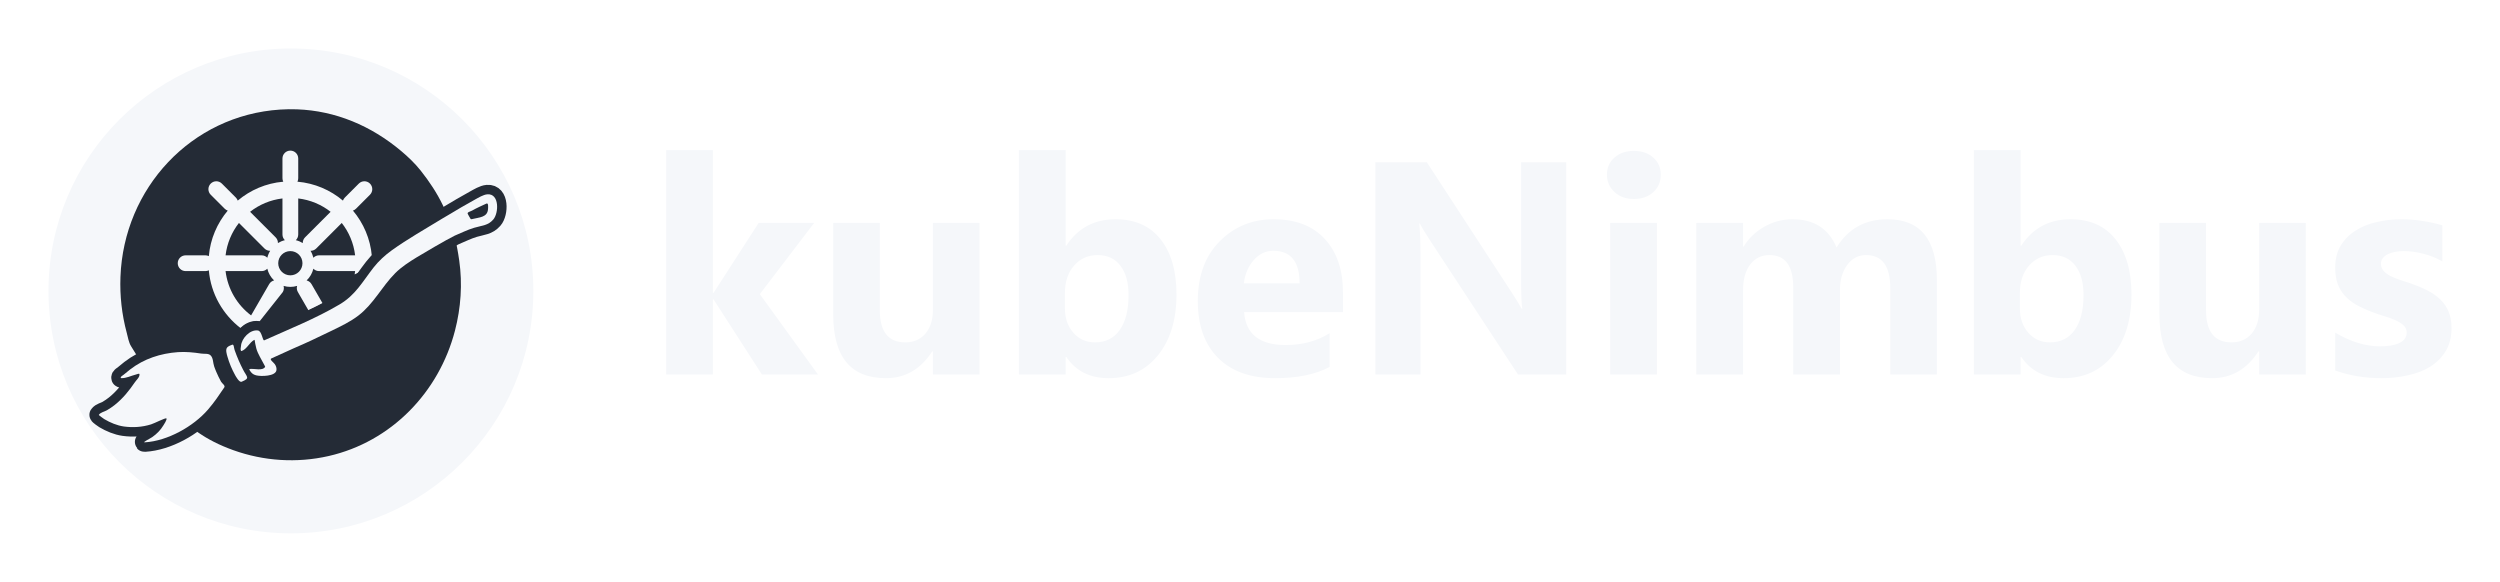
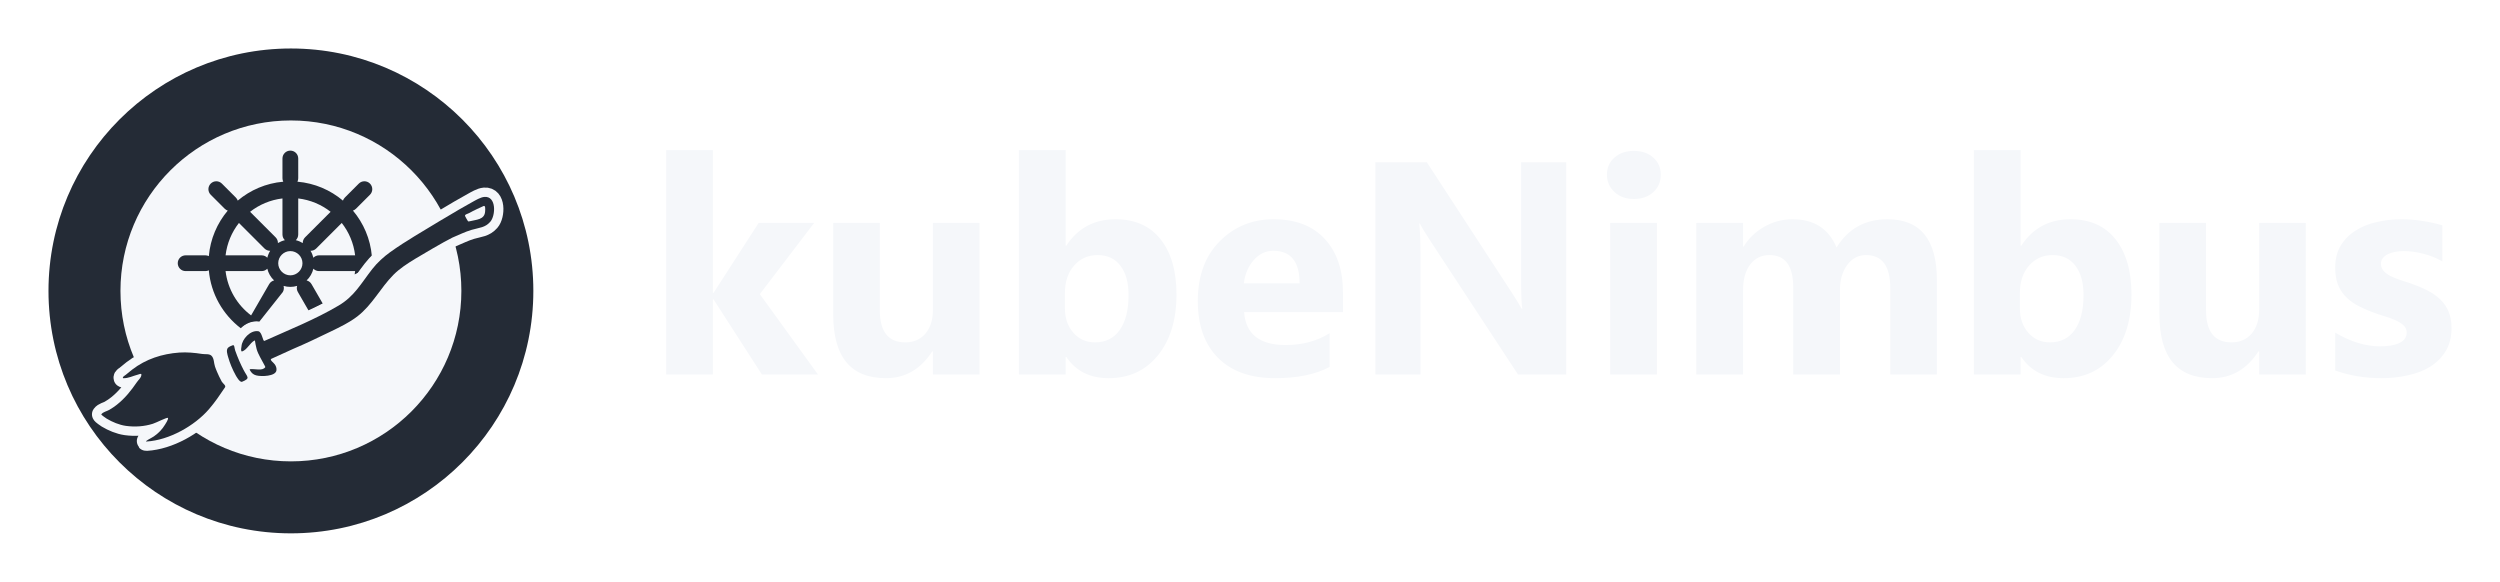
- <svg xmlns="http://www.w3.org/2000/svg" width="1237.48" height="288" viewBox="-24 -24 1237.48 288" version="1.1" id="svg5">
-   <defs id="defs5" />
-   <g transform="scale(0.234375)" id="g5">
+ <svg xmlns="http://www.w3.org/2000/svg" width="1237.48" height="288" viewBox="-24 -24 1237.48 288" version="1.1" id="svg4">
+   <defs id="defs4" />
+   <g transform="scale(0.234375)" id="g4">
    <g id="base">
-       <circle fill="#F5F7FA" cx="512" cy="512" r="512" id="circle1" />
-       <path fill="#242B36" d="M 524.77 128.49 C 513.11 128.06 501.31 128.22 489.4 129 C 301.4 141.2 158.9 295.1 152 482.4 C 150.5 522.2 154.9 561.9 165.2 600.2 C 167.9 610 169.2 620.5 174.6 629.1 C 241.1 735 272.6 806 390.2 848.3 C 454.8 871.5 524.4 876 591.4 860.8 C 724 830.6 824.8 726 858.5 595.8 C 871 547.9 874.5 497.1 867.5 448 C 866.1 438.7 864.7 429.4 862.9 420.2 C 861.7 413.9 860.1 407.6 858.4 401.3 C 857.61 398.13 856.12 396.23 855.9 396.3 C 848.85 382.2 844.14 366.8 841.2 351.3 C 840.1 345.5 834.4 334.3 833 331.3 C 820.3 304.9 804.3 280.9 786.1 257.9 C 774 242.7 759.6 228.9 744.7 216.4 C 681.44 163.29 606.38 131.46 524.77 128.49 z" id="path1" />
+       <circle fill="#242B36" cx="512" cy="512" r="512" id="circle1" />
+       <circle fill="#F5F7FA" cx="512" cy="512" r="360" id="circle2" />
    </g>
    <g id="mascot-helm">
-       <path fill="#F5F7FA" d="m 510.8,215.7 c -9.22,0 -16.65,7.43 -16.65,16.65 v 41.7 c 0,2.62 0.6,5.09 1.67,7.29 -36.41,3.15 -69.64,17.65 -96.12,39.94 -0.8,-2.35 -2.13,-4.57 -4.02,-6.45 l -29.49,-29.49 c -6.52,-6.52 -17.02,-6.52 -23.55,0 -6.52,6.52 -6.52,17.02 0,23.55 l 29.49,29.49 c 1.88,1.88 4.09,3.22 6.45,4.02 -22.29,26.48 -36.79,59.71 -39.94,96.12 -2.2,-1.07 -4.68,-1.67 -7.29,-1.67 H 289.65 C 280.43,436.85 273,444.28 273,453.5 c 0,9.22 7.43,16.65 16.65,16.65 h 41.7 c 2.62,0 5.09,-0.6 7.29,-1.67 4.3,49.79 29.84,93.63 67.47,122.38 9.43,-9.05 23.14,-16.44 39.17,-13.94 l 49.61,-62.57 c 2.36,-4.09 2.8,-8.75 1.59,-12.94 a 50,50 0 0 0 14.31,2.09 50,50 0 0 0 14.31,-2.09 c -1.21,4.19 -0.77,8.85 1.59,12.94 l 22.34,38.69 c 10.24,-4.68 20.33,-9.41 30.16,-14.37 l -23.65,-40.97 c -2.36,-4.09 -6.18,-6.8 -10.41,-7.85 a 50,50 0 0 0 14.31,-24.79 c 3.02,3.14 7.28,5.09 12,5.09 h 76.16 C 647.33,472.5 646.99,474.83 646.6,477.14 l 9.45,-4.54 c 7.85,-10.95 16.45,-22.11 27.16,-34.21 -0.09,0.04 -0.17,0.08 -0.26,0.12 -3.15,-36.41 -17.65,-69.64 -39.94,-96.12 2.35,-0.8 4.57,-2.14 6.45,-4.02 l 29.49,-29.49 c 6.52,-6.52 6.52,-17.02 0,-23.55 -6.52,-6.52 -17.02,-6.52 -23.54,0 l -29.49,29.49 c -1.88,1.88 -3.22,4.09 -4.02,6.45 -26.48,-22.29 -59.71,-36.79 -96.12,-39.94 1.07,-2.2 1.67,-4.67 1.67,-7.29 v -41.7 c 0,-9.22 -7.42,-16.65 -16.65,-16.65 z M 494.15,316.69 v 76.16 c 0,4.73 1.95,8.98 5.09,12.01 a 50,50 0 0 0 -14.66,6.07 c 0.08,-4.36 -1.55,-8.75 -4.89,-12.09 l -53.92,-53.92 c 19.29,-15.11 42.73,-25.17 68.38,-28.23 z m 33.3,0 c 25.65,3.07 49.09,13.13 68.38,28.23 l -53.92,53.92 c -3.34,3.34 -4.97,7.73 -4.89,12.09 a 50,50 0 0 0 -14.66,-6.07 c 3.14,-3.02 5.09,-7.28 5.09,-12.01 z m -125.23,51.78 53.92,53.92 c 3.34,3.34 7.73,4.97 12.09,4.89 a 50,50 0 0 0 -6.07,14.67 c -3.02,-3.14 -7.28,-5.09 -12,-5.09 h -76.16 c 3.07,-25.65 13.13,-49.09 28.24,-68.38 z m 217.15,0 c 15.11,19.29 25.17,42.73 28.24,68.38 h -76.16 c -4.73,0 -8.98,1.95 -12,5.09 a 50,50 0 0 0 -6.07,-14.67 c 4.36,0.08 8.75,-1.55 12.09,-4.89 z M 510.8,427.9 A 25.6,25.6 0 0 1 536.4,453.5 25.6,25.6 0 0 1 510.8,479.1 25.6,25.6 0 0 1 485.2,453.5 25.6,25.6 0 0 1 510.8,427.9 Z m -48.65,37.16 a 50,50 0 0 0 14.31,24.79 c -4.23,1.05 -8.05,3.76 -10.41,7.85 l -38.13,66.04 c -29.23,-21.97 -49.37,-55.33 -53.94,-93.59 h 76.16 c 4.73,0 8.98,-1.95 12,-5.09 z" id="path2" />
+       <path id="helm-wheel" fill="#242B36" d="M510.8,215.7C501.58,215.7 494.15,223.13 494.15,232.35C494.15,232.35 494.15,274.05 494.15,274.05C494.15,276.67 494.75,279.14 495.82,281.34C459.41,284.49 426.18,298.99 399.7,321.28C398.9,318.93 397.57,316.71 395.68,314.83C395.68,314.83 366.19,285.34 366.19,285.34C359.67,278.82 349.17,278.82 342.64,285.34C336.12,291.86 336.12,302.36 342.64,308.89C342.64,308.89 372.13,338.38 372.13,338.38C374.01,340.26 376.22,341.6 378.58,342.4C356.29,368.88 341.79,402.11 338.64,438.52C336.44,437.45 333.96,436.85 331.35,436.85C331.35,436.85 289.65,436.85 289.65,436.85C280.43,436.85 273,444.28 273,453.5C273,462.72 280.43,470.15 289.65,470.15C289.65,470.15 331.35,470.15 331.35,470.15C333.97,470.15 336.44,469.55 338.64,468.48C342.94,518.27 368.48,562.11 406.11,590.86C415.54,581.81 429.25,574.42 445.28,576.92C445.28,576.92 494.89,514.35 494.89,514.35C497.25,510.26 497.69,505.6 496.48,501.41C501.12,502.8 505.94,503.5 510.79,503.5C515.64,503.5 520.46,502.8 525.1,501.41C523.89,505.6 524.33,510.26 526.69,514.35C526.69,514.35 549.03,553.04 549.03,553.04C559.27,548.36 569.36,543.63 579.19,538.67C579.19,538.67 555.54,497.7 555.54,497.7C553.18,493.61 549.36,490.9 545.13,489.85C552.21,483.16 557.19,474.54 559.44,465.06C562.46,468.2 566.72,470.15 571.44,470.15C571.44,470.15 647.6,470.15 647.6,470.15C647.33,472.5 646.99,474.83 646.6,477.14C646.6,477.14 656.05,472.6 656.05,472.6C663.9,461.65 672.5,450.49 683.21,438.39C683.12,438.43 683.04,438.47 682.95,438.51C679.8,402.1 665.3,368.87 643.01,342.39C645.36,341.59 647.58,340.25 649.46,338.37C649.46,338.37 678.95,308.88 678.95,308.88C685.47,302.36 685.47,291.86 678.95,285.33C672.43,278.81 661.93,278.81 655.41,285.33C655.41,285.33 625.92,314.82 625.92,314.82C624.04,316.7 622.7,318.91 621.9,321.27C595.42,298.98 562.19,284.48 525.78,281.33C526.85,279.13 527.45,276.66 527.45,274.04C527.45,274.04 527.45,232.34 527.45,232.34C527.45,223.12 520.03,215.69 510.8,215.69C510.8,215.69 510.8,215.7 510.8,215.7ZM494.15,316.69C494.15,316.69 494.15,392.85 494.15,392.85C494.15,397.58 496.1,401.83 499.24,404.86C494.06,406.09 489.11,408.14 484.58,410.93C484.66,406.57 483.03,402.18 479.69,398.84C479.69,398.84 425.77,344.92 425.77,344.92C445.06,329.81 468.5,319.75 494.15,316.69ZM527.45,316.69C553.1,319.76 576.54,329.82 595.83,344.92C595.83,344.92 541.91,398.84 541.91,398.84C538.57,402.18 536.94,406.57 537.02,410.93C532.49,408.14 527.54,406.09 522.36,404.86C525.5,401.84 527.45,397.58 527.45,392.85C527.45,392.85 527.45,316.69 527.45,316.69ZM402.22,368.47C402.22,368.47 456.14,422.39 456.14,422.39C459.48,425.73 463.87,427.36 468.23,427.28C465.44,431.82 463.39,436.77 462.16,441.95C459.14,438.81 454.88,436.86 450.16,436.86C450.16,436.86 374,436.86 374,436.86C377.07,411.21 387.13,387.77 402.24,368.48C402.24,368.48 402.22,368.47 402.22,368.47ZM619.37,368.47C634.48,387.76 644.54,411.2 647.61,436.85C647.61,436.85 571.45,436.85 571.45,436.85C566.72,436.85 562.47,438.8 559.45,441.94C558.22,436.76 556.17,431.81 553.38,427.27C557.74,427.35 562.13,425.72 565.47,422.38C565.47,422.38 619.37,368.47 619.37,368.47ZM510.8,427.9C524.84,427.9 536.4,439.46 536.4,453.5C536.4,467.54 524.84,479.1 510.8,479.1C496.76,479.1 485.2,467.54 485.2,453.5C485.2,439.46 496.76,427.9 510.8,427.9ZM462.15,465.06C464.4,474.54 469.38,483.16 476.46,489.85C472.23,490.9 468.41,493.61 466.05,497.7C466.05,497.7 427.92,563.74 427.92,563.74C398.69,541.77 378.55,508.41 373.98,470.15C373.98,470.15 450.14,470.15 450.14,470.15C454.87,470.15 459.12,468.2 462.14,465.06C462.14,465.06 462.15,465.06 462.15,465.06Z" />
    </g>
    <g id="brand-broom">
-       <g id="broom-clearance" fill="#242B36" stroke="#242B36" stroke-width="40" stroke-linejoin="round" stroke-linecap="round">
-         <path d="M273.5,641.3C236.6,644 202,655.1 172.4,677.9C167.8,681.4 163.4,685.1 159,688.8C156.7,690.9 151.7,692.8 152.7,695.8C152.8,696.1 153.2,696.2 153.5,696.2C164.1,696.7 174.3,691.2 184.6,688.6C187.1,688 192.1,685.5 192.2,688C192.7,694.4 186.2,699.4 182.6,704.7C170.3,722.7 157.2,739.1 140.1,752.7C134.8,757 129.4,760.5 123.5,764C117.8,767.3 110.2,768.3 106.4,773.6C105.7,774.6 116.8,782.1 117.9,782.8C130.1,790.1 144.9,796.3 159,798.3C178.4,801 198.1,799.7 216.8,793.8C224.2,791.5 247.3,779.4 249.1,781.3C251,783.5 243.1,795.3 242.8,795.8C236.8,805.8 228.6,814.2 219,820.8C213.8,824.4 197.1,832.2 203.5,831.8C251.5,828.9 306,798.4 337,762.5C350.6,746.6 359.3,733.6 371.3,715.8C373.9,711.9 366.8,707.6 364.4,703.6C361,697.9 356.3,687.3 354.2,682.5C352.7,678.8 351.1,675.1 349.9,671.4C347.2,663.7 348.2,653.9 342.4,648.2C337.6,643.4 329.1,645.4 322.4,644.3C306.5,641.8 289.6,640.2 273.5,641.3Z" id="path3" />
-         <path d="M858.1,395.2C840.7,403.6 789.3,434 778.1,440.8C762,450.7 745.5,461.2 732.1,474.7C703.9,503.1 687,539 654.7,563.9C637.5,577.1 617.4,586.7 598,596.1C511.7,637.6 564.4,611.6 470.5,654.7C466.2,656.7 475.4,663 478.1,666.9C480.6,670.5 482,674.8 481.5,679.1C480.1,692.6 448.7,692.8 439.1,690.4C437.2,690 435.3,689.2 433.5,688.4C431.3,687.3 429.3,685.5 427.7,683.6C423.6,678.4 424,677 424.6,676.9C435.6,675.5 451.4,681.6 457.6,672.5C458.2,671.6 446.5,652.4 442.2,642.5C439.1,635.4 438.6,632.5 436.7,623.6C436.2,621.4 436.1,619.1 435.6,616.9C435.4,616.3 435.2,615.1 434.6,615.4C424.3,620.9 418.8,635.2 408,638.9C407.6,639 407.1,639.1 406.9,638.8C404.7,636 406.3,631.6 406.6,628C407.8,612.3 425.6,593 442.4,595.6C451,596.9 451.9,618 455.8,616.3C508,592.8 564.8,570.2 614.7,540.6C648.5,520.6 662.3,493.7 686.7,462.4C697.2,449 710.9,436.4 724.7,426.5C758.9,401.9 795.6,381.4 831.4,359.4C833.2,358.3 841.6,353.4 843.3,352.4C858.2,343.3 885.4,327.4 901.4,318.7C907.5,315.4 918.5,308.6 926.8,308C952.7,305.9 951.1,347.9 939.3,361.3C928.1,374 916.7,373.5 899.2,378.6C884.7,382.9 872,389.5 858.1,395.2Z" id="path4" />
-         <path d="M388,625.6C385.6,626.5 379.7,628.6 377.4,631.4C373.3,636.2 376.6,645.8 377.8,650.3C381.6,663.9 387.5,678 394.4,690.3C395.2,691.6 402.8,706 408,703.8C426.6,696 419.1,694.4 410.8,678C407.6,671.8 404.6,665.5 401.8,659.1C398.7,651.8 395.7,644.4 393.1,636.9C391.4,632 391.7,624.2 388,625.6Z" id="path5" />
+       <g id="broom-clearance" fill="#F5F7FA" stroke="#F5F7FA" stroke-width="39.451" stroke-linejoin="round" stroke-linecap="round">
+         <path d="M276.35,642.19C239.95,644.85 205.83,655.8 176.63,678.28C172.1,681.74 167.76,685.38 163.42,689.03C161.15,691.1 156.22,692.98 157.2,695.94C157.3,696.23 157.7,696.33 157.99,696.33C168.45,696.83 178.51,691.4 188.67,688.84C191.13,688.24 196.06,685.78 196.16,688.24C196.66,694.56 190.24,699.49 186.69,704.72C174.56,722.47 161.64,738.64 144.78,752.06C139.55,756.3 134.22,759.75 128.41,763.2C122.78,766.46 115.29,767.44 111.54,772.67C110.85,773.66 121.8,781.05 122.88,781.74C134.91,788.94 149.51,795.06 163.42,797.03C182.55,799.69 201.98,798.41 220.42,792.59C227.72,790.32 250.51,778.39 252.28,780.26C254.16,782.43 246.36,794.07 246.07,794.57C240.15,804.43 232.06,812.71 222.59,819.22C217.47,822.77 201,830.47 207.31,830.07C254.65,827.21 308.4,797.13 338.98,761.72C352.39,746.04 360.97,733.22 372.8,715.66C375.37,711.82 368.37,707.58 366,703.63C362.65,698.01 358.01,687.55 355.94,682.82C354.46,679.17 352.88,675.52 351.7,671.87C349.04,664.28 350.02,654.61 344.3,648.99C339.57,644.26 331.18,646.23 324.58,645.14C308.89,642.68 292.23,641.1 276.35,642.19Z" id="path2" />
+         <path d="M852.92,399.46C835.76,407.75 785.07,437.73 774.02,444.44C758.14,454.2 741.87,464.56 728.65,477.87C700.84,505.88 684.17,541.29 652.31,565.85C635.35,578.87 615.53,588.33 596.39,597.61C511.28,638.54 563.25,612.89 470.64,655.4C466.4,657.37 475.48,663.59 478.14,667.43C480.6,670.98 481.98,675.23 481.49,679.47C480.11,692.78 449.14,692.98 439.67,690.61C437.8,690.22 435.93,689.43 434.15,688.64C431.98,687.55 430.01,685.78 428.43,683.9C424.39,678.78 424.78,677.4 425.37,677.3C436.22,675.92 451.8,681.93 457.92,672.96C458.51,672.07 446.97,653.13 442.73,643.37C439.67,636.37 439.18,633.51 437.31,624.73C436.81,622.56 436.71,620.29 436.22,618.12C436.02,617.53 435.83,616.35 435.24,616.64C425.08,622.07 419.65,636.17 409,639.82C408.61,639.92 408.11,640.02 407.92,639.72C405.75,636.96 407.32,632.62 407.62,629.07C408.8,613.58 426.36,594.55 442.93,597.11C451.41,598.39 452.3,619.21 456.14,617.53C507.63,594.35 563.65,572.06 612.86,542.87C646.2,523.14 659.81,496.61 683.88,465.74C694.23,452.52 707.74,440.1 721.35,430.33C755.08,406.07 791.28,385.85 826.59,364.15C828.36,363.07 836.65,358.24 838.33,357.25C853.02,348.28 879.85,332.59 895.63,324.01C901.64,320.76 912.49,314.05 920.68,313.46C946.22,311.39 944.65,352.81 933.01,366.03C921.96,378.55 910.72,378.06 893.46,383.09C879.16,387.33 866.63,393.84 852.92,399.46Z" id="path3" />
+         <path d="M389.28,626.7C386.91,627.59 381.09,629.66 378.82,632.42C374.78,637.16 378.03,646.62 379.22,651.06C382.96,664.48 388.78,678.38 395.59,690.51C396.38,691.8 403.87,706 409,703.83C427.35,696.13 419.95,694.56 411.76,678.38C408.61,672.27 405.65,666.05 402.89,659.74C399.83,652.54 396.87,645.24 394.31,637.85C392.63,633.01 392.92,625.32 389.28,626.7Z" id="path4" />
      </g>
-       <path id="broom-bristles" fill="#F5F7FA" d="M273.5,641.3C236.6,644 202,655.1 172.4,677.9C167.8,681.4 163.4,685.1 159,688.8C156.7,690.9 151.7,692.8 152.7,695.8C152.8,696.1 153.2,696.2 153.5,696.2C164.1,696.7 174.3,691.2 184.6,688.6C187.1,688 192.1,685.5 192.2,688C192.7,694.4 186.2,699.4 182.6,704.7C170.3,722.7 157.2,739.1 140.1,752.7C134.8,757 129.4,760.5 123.5,764C117.8,767.3 110.2,768.3 106.4,773.6C105.7,774.6 116.8,782.1 117.9,782.8C130.1,790.1 144.9,796.3 159,798.3C178.4,801 198.1,799.7 216.8,793.8C224.2,791.5 247.3,779.4 249.1,781.3C251,783.5 243.1,795.3 242.8,795.8C236.8,805.8 228.6,814.2 219,820.8C213.8,824.4 197.1,832.2 203.5,831.8C251.5,828.9 306,798.4 337,762.5C350.6,746.6 359.3,733.6 371.3,715.8C373.9,711.9 366.8,707.6 364.4,703.6C361,697.9 356.3,687.3 354.2,682.5C352.7,678.8 351.1,675.1 349.9,671.4C347.2,663.7 348.2,653.9 342.4,648.2C337.6,643.4 329.1,645.4 322.4,644.3C306.5,641.8 289.6,640.2 273.5,641.3Z" />
-       <path id="broom-handle" fill="#F5F7FA" d="M858.1,395.2C840.7,403.6 789.3,434 778.1,440.8C762,450.7 745.5,461.2 732.1,474.7C703.9,503.1 687,539 654.7,563.9C637.5,577.1 617.4,586.7 598,596.1C511.7,637.6 564.4,611.6 470.5,654.7C466.2,656.7 475.4,663 478.1,666.9C480.6,670.5 482,674.8 481.5,679.1C480.1,692.6 448.7,692.8 439.1,690.4C437.2,690 435.3,689.2 433.5,688.4C431.3,687.3 429.3,685.5 427.7,683.6C423.6,678.4 424,677 424.6,676.9C435.6,675.5 451.4,681.6 457.6,672.5C458.2,671.6 446.5,652.4 442.2,642.5C439.1,635.4 438.6,632.5 436.7,623.6C436.2,621.4 436.1,619.1 435.6,616.9C435.4,616.3 435.2,615.1 434.6,615.4C424.3,620.9 418.8,635.2 408,638.9C407.6,639 407.1,639.1 406.9,638.8C404.7,636 406.3,631.6 406.6,628C407.8,612.3 425.6,593 442.4,595.6C451,596.9 451.9,618 455.8,616.3C508,592.8 564.8,570.2 614.7,540.6C648.5,520.6 662.3,493.7 686.7,462.4C697.2,449 710.9,436.4 724.7,426.5C758.9,401.9 795.6,381.4 831.4,359.4C833.2,358.3 841.6,353.4 843.3,352.4C858.2,343.3 885.4,327.4 901.4,318.7C907.5,315.4 918.5,308.6 926.8,308C952.7,305.9 951.1,347.9 939.3,361.3C928.1,374 916.7,373.5 899.2,378.6C884.7,382.9 872,389.5 858.1,395.2Z" />
-       <path id="broom-ferrule" fill="#F5F7FA" d="M388,625.6C385.6,626.5 379.7,628.6 377.4,631.4C373.3,636.2 376.6,645.8 377.8,650.3C381.6,663.9 387.5,678 394.4,690.3C395.2,691.6 402.8,706 408,703.8C426.6,696 419.1,694.4 410.8,678C407.6,671.8 404.6,665.5 401.8,659.1C398.7,651.8 395.7,644.4 393.1,636.9C391.4,632 391.7,624.2 388,625.6Z" />
-       <path id="broom-grip-slot" fill="#242B36" d="M924.8,327.6C916.6,331.3 903.3,337.4 894.7,342.3C891.4,344.2 883.8,345.6 885.4,349.1C887,352.5 889,355.8 891,359.1C892.1,360.9 892.8,360.8 894.7,360.3C909.6,356.5 927.2,357 928.3,339.1C928.6,334.4 929.3,325.5 924.8,327.6Z" />
+       <path id="broom-bristles" fill="#242B36" d="M276.35,642.19C239.95,644.85 205.83,655.8 176.63,678.28C172.1,681.74 167.76,685.38 163.42,689.03C161.15,691.1 156.22,692.98 157.2,695.94C157.3,696.23 157.7,696.33 157.99,696.33C168.45,696.83 178.51,691.4 188.67,688.84C191.13,688.24 196.06,685.78 196.16,688.24C196.66,694.56 190.24,699.49 186.69,704.72C174.56,722.47 161.64,738.64 144.78,752.06C139.55,756.3 134.22,759.75 128.41,763.2C122.78,766.46 115.29,767.44 111.54,772.67C110.85,773.66 121.8,781.05 122.88,781.74C134.91,788.94 149.51,795.06 163.42,797.03C182.55,799.69 201.98,798.41 220.42,792.59C227.72,790.32 250.51,778.39 252.28,780.26C254.16,782.43 246.36,794.07 246.07,794.57C240.15,804.43 232.06,812.71 222.59,819.22C217.47,822.77 201,830.47 207.31,830.07C254.65,827.21 308.4,797.13 338.98,761.72C352.39,746.04 360.97,733.22 372.8,715.66C375.37,711.82 368.37,707.58 366,703.63C362.65,698.01 358.01,687.55 355.94,682.82C354.46,679.17 352.88,675.52 351.7,671.87C349.04,664.28 350.02,654.61 344.3,648.99C339.57,644.26 331.18,646.23 324.58,645.14C308.89,642.68 292.23,641.1 276.35,642.19Z" />
+       <path id="broom-handle" fill="#242B36" d="M852.92,399.46C835.76,407.75 785.07,437.73 774.02,444.44C758.14,454.2 741.87,464.56 728.65,477.87C700.84,505.88 684.17,541.29 652.31,565.85C635.35,578.87 615.53,588.33 596.39,597.61C511.28,638.54 563.25,612.89 470.64,655.4C466.4,657.37 475.48,663.59 478.14,667.43C480.6,670.98 481.98,675.23 481.49,679.47C480.11,692.78 449.14,692.98 439.67,690.61C437.8,690.22 435.93,689.43 434.15,688.64C431.98,687.55 430.01,685.78 428.43,683.9C424.39,678.78 424.78,677.4 425.37,677.3C436.22,675.92 451.8,681.93 457.92,672.96C458.51,672.07 446.97,653.13 442.73,643.37C439.67,636.37 439.18,633.51 437.31,624.73C436.81,622.56 436.71,620.29 436.22,618.12C436.02,617.53 435.83,616.35 435.24,616.64C425.08,622.07 419.65,636.17 409,639.82C408.61,639.92 408.11,640.02 407.92,639.72C405.75,636.96 407.32,632.62 407.62,629.07C408.8,613.58 426.36,594.55 442.93,597.11C451.41,598.39 452.3,619.21 456.14,617.53C507.63,594.35 563.65,572.06 612.86,542.87C646.2,523.14 659.81,496.61 683.88,465.74C694.23,452.52 707.74,440.1 721.35,430.33C755.08,406.07 791.28,385.85 826.59,364.15C828.36,363.07 836.65,358.24 838.33,357.25C853.02,348.28 879.85,332.59 895.63,324.01C901.64,320.76 912.49,314.05 920.68,313.46C946.22,311.39 944.65,352.81 933.01,366.03C921.96,378.55 910.72,378.06 893.46,383.09C879.16,387.33 866.63,393.84 852.92,399.46Z" />
+       <path id="broom-ferrule" fill="#242B36" d="M389.28,626.7C386.91,627.59 381.09,629.66 378.82,632.42C374.78,637.16 378.03,646.62 379.22,651.06C382.96,664.48 388.78,678.38 395.59,690.51C396.38,691.8 403.87,706 409,703.83C427.35,696.13 419.95,694.56 411.76,678.38C408.61,672.27 405.65,666.05 402.89,659.74C399.83,652.54 396.87,645.24 394.31,637.85C392.63,633.01 392.92,625.32 389.28,626.7Z" />
+       <path id="broom-grip-slot" fill="#F5F7FA" d="M918.71,332.79C910.62,336.44 897.5,342.46 889.02,347.29C885.77,349.16 878.27,350.54 879.85,354C881.43,357.35 883.4,360.6 885.37,363.86C886.46,365.63 887.15,365.54 889.02,365.04C903.72,361.29 921.07,361.79 922.16,344.13C922.46,339.5 923.15,330.72 918.71,332.79Z" />
    </g>
  </g>
-   <path d="m 380.888,161.363 h -27.759 l -23.95,-37.207 h -0.293 v 37.207 H 305.741 V 50.328 h 23.145 v 70.679 h 0.293 l 22.339,-34.644 h 27.466 l -26.88,35.229 z m 79.98,0 h -23.071 v -11.426 h -0.366 q -8.569,13.257 -22.925,13.257 -26.074,0 -26.074,-31.567 V 86.363 h 23.071 v 43.213 q 0,15.894 12.598,15.894 6.226,0 9.961,-4.321 3.735,-4.395 3.735,-11.865 V 86.363 h 23.071 z m 42.92,-8.716 h -0.293 v 8.716 H 480.351 V 50.328 h 23.145 V 97.642 h 0.293 q 8.569,-13.11 24.39,-13.11 14.502,0 22.339,9.961 7.837,9.961 7.837,27.246 0,18.75 -9.155,30.103 -9.155,11.353 -24.463,11.353 -13.843,0 -20.947,-10.547 z m -0.659,-31.641 v 7.69 q 0,7.251 4.175,12.012 4.175,4.761 10.693,4.761 7.91,0 12.231,-6.079 4.395,-6.152 4.395,-17.358 0,-9.302 -4.028,-14.502 -3.955,-5.273 -11.353,-5.273 -6.958,0 -11.572,5.2 -4.541,5.2 -4.541,13.55 z m 137.622,9.448 H 591.825 q 1.172,16.333 20.581,16.333 12.378,0 21.753,-5.859 v 16.699 q -10.4,5.566 -27.026,5.566 -18.164,0 -28.198,-10.034 -10.034,-10.107 -10.034,-28.125 0,-18.677 10.84,-29.59 10.84,-10.913 26.66,-10.913 16.406,0 25.342,9.741 9.009,9.741 9.009,26.44 z m -21.46,-14.209 q 0,-16.113 -13.037,-16.113 -5.566,0 -9.668,4.614 -4.028,4.614 -4.907,11.499 z m 131.982,45.117 H 727.396 L 684.11,95.372 q -3.809,-5.786 -5.273,-8.716 h -0.293 q 0.586,5.566 0.586,16.992 v 57.715 H 656.791 V 56.334 h 25.488 l 41.675,63.94 q 2.856,4.321 5.273,8.569 h 0.293 q -0.586,-3.662 -0.586,-14.429 V 56.334 h 22.339 z m 33.472,-86.865 q -5.859,0 -9.595,-3.442 -3.735,-3.516 -3.735,-8.569 0,-5.2 3.735,-8.496 3.735,-3.296 9.595,-3.296 5.933,0 9.595,3.296 3.735,3.296 3.735,8.496 0,5.273 -3.735,8.643 -3.662,3.369 -9.595,3.369 z M 796.171,161.363 H 773.026 V 86.363 h 23.145 z m 138.574,0 h -23.071 v -42.773 q 0,-16.333 -12.012,-16.333 -5.713,0 -9.302,4.907 -3.589,4.907 -3.589,12.231 v 41.968 h -23.145 v -43.213 q 0,-15.894 -11.792,-15.894 -5.933,0 -9.521,4.688 -3.516,4.688 -3.516,12.744 v 41.675 H 815.653 V 86.363 h 23.145 v 11.719 h 0.293 q 3.589,-6.006 10.034,-9.741 6.519,-3.809 14.209,-3.809 15.894,0 21.753,13.989 8.569,-13.989 25.195,-13.989 24.463,0 24.463,30.176 z m 41.748,-8.716 h -0.293 v 8.716 H 953.056 V 50.328 H 976.2 V 97.642 h 0.293 q 8.569,-13.11 24.39,-13.11 14.502,0 22.339,9.961 7.837,9.961 7.837,27.246 0,18.75 -9.155,30.103 -9.155,11.353 -24.463,11.353 -13.843,0 -20.947,-10.547 z m -0.659,-31.641 v 7.69 q 0,7.251 4.175,12.012 4.175,4.761 10.693,4.761 7.91,0 12.231,-6.079 4.394,-6.152 4.394,-17.358 0,-9.302 -4.028,-14.502 -3.955,-5.273 -11.353,-5.273 -6.958,0 -11.572,5.2 -4.541,5.2 -4.541,13.55 z m 141.504,40.356 h -23.071 v -11.426 h -0.366 q -8.569,13.257 -22.925,13.257 -26.074,0 -26.074,-31.567 V 86.363 h 23.071 v 43.213 q 0,15.894 12.598,15.894 6.226,0 9.961,-4.321 3.735,-4.395 3.735,-11.865 V 86.363 h 23.071 z m 14.575,-1.978 v -18.75 q 5.713,3.442 11.352,5.127 5.713,1.685 10.767,1.685 6.152,0 9.668,-1.685 3.589,-1.685 3.589,-5.127 0,-2.197 -1.611,-3.662 -1.611,-1.465 -4.175,-2.563 -2.49,-1.099 -5.493,-1.978 -3.003,-0.879 -5.786,-1.978 -4.468,-1.685 -7.91,-3.589 -3.369,-1.978 -5.713,-4.541 -2.271,-2.563 -3.516,-5.933 -1.172,-3.369 -1.172,-7.983 0,-6.299 2.71,-10.84 2.783,-4.541 7.324,-7.397 4.614,-2.93 10.474,-4.248 5.933,-1.392 12.305,-1.392 4.981,0 10.107,0.806 5.127,0.732 10.107,2.197 v 17.871 q -4.394,-2.563 -9.448,-3.809 -4.981,-1.318 -9.815,-1.318 -2.271,0 -4.321,0.439 -1.978,0.366 -3.516,1.172 -1.538,0.732 -2.417,1.978 -0.879,1.172 -0.879,2.71 0,2.051 1.318,3.516 1.318,1.465 3.442,2.563 2.124,1.025 4.688,1.904 2.637,0.806 5.2,1.685 4.614,1.611 8.35,3.516 3.735,1.904 6.372,4.468 2.71,2.563 4.102,6.006 1.465,3.442 1.465,8.203 0,6.665 -2.93,11.426 -2.857,4.688 -7.691,7.69 -4.761,2.93 -11.059,4.248 -6.226,1.392 -12.964,1.392 -12.378,0 -22.925,-3.809 z" id="text5" style="font-weight:700;font-size:150px;font-family:'Segoe UI', Arial, Helvetica, sans-serif;dominant-baseline:central;fill:#f5f7fa" aria-label="kubeNimbus" />
+   <path d="m 380.888,161.363 h -27.759 l -23.95,-37.207 h -0.293 v 37.207 H 305.741 V 50.328 h 23.145 v 70.679 h 0.293 l 22.339,-34.644 h 27.466 l -26.88,35.229 z m 79.98,0 h -23.071 v -11.426 h -0.366 q -8.569,13.257 -22.925,13.257 -26.074,0 -26.074,-31.567 V 86.363 h 23.071 v 43.213 q 0,15.894 12.598,15.894 6.226,0 9.961,-4.321 3.735,-4.395 3.735,-11.865 V 86.363 h 23.071 z m 42.92,-8.716 h -0.293 v 8.716 H 480.351 V 50.328 h 23.145 V 97.642 h 0.293 q 8.569,-13.11 24.39,-13.11 14.502,0 22.339,9.961 7.837,9.961 7.837,27.246 0,18.75 -9.155,30.103 -9.155,11.353 -24.463,11.353 -13.843,0 -20.947,-10.547 z m -0.659,-31.641 v 7.69 q 0,7.251 4.175,12.012 4.175,4.761 10.693,4.761 7.91,0 12.231,-6.079 4.395,-6.152 4.395,-17.358 0,-9.302 -4.028,-14.502 -3.955,-5.273 -11.353,-5.273 -6.958,0 -11.572,5.2 -4.541,5.2 -4.541,13.55 z m 137.622,9.448 H 591.825 q 1.172,16.333 20.581,16.333 12.378,0 21.753,-5.859 v 16.699 q -10.4,5.566 -27.026,5.566 -18.164,0 -28.198,-10.034 -10.034,-10.107 -10.034,-28.125 0,-18.677 10.84,-29.59 10.84,-10.913 26.66,-10.913 16.406,0 25.342,9.741 9.009,9.741 9.009,26.44 z m -21.46,-14.209 q 0,-16.113 -13.037,-16.113 -5.566,0 -9.668,4.614 -4.028,4.614 -4.907,11.499 z m 131.982,45.117 H 727.396 L 684.11,95.372 q -3.809,-5.786 -5.273,-8.716 h -0.293 q 0.586,5.566 0.586,16.992 v 57.715 H 656.791 V 56.334 h 25.488 l 41.675,63.94 q 2.856,4.321 5.273,8.569 h 0.293 q -0.586,-3.662 -0.586,-14.429 V 56.334 h 22.339 z m 33.472,-86.865 q -5.859,0 -9.595,-3.442 -3.735,-3.516 -3.735,-8.569 0,-5.2 3.735,-8.496 3.735,-3.296 9.595,-3.296 5.933,0 9.595,3.296 3.735,3.296 3.735,8.496 0,5.273 -3.735,8.643 -3.662,3.369 -9.595,3.369 z M 796.171,161.363 H 773.026 V 86.363 h 23.145 z m 138.574,0 h -23.071 v -42.773 q 0,-16.333 -12.012,-16.333 -5.713,0 -9.302,4.907 -3.589,4.907 -3.589,12.231 v 41.968 h -23.145 v -43.213 q 0,-15.894 -11.792,-15.894 -5.933,0 -9.521,4.688 -3.516,4.688 -3.516,12.744 v 41.675 H 815.653 V 86.363 h 23.145 v 11.719 h 0.293 q 3.589,-6.006 10.034,-9.741 6.519,-3.809 14.209,-3.809 15.894,0 21.753,13.989 8.569,-13.989 25.195,-13.989 24.463,0 24.463,30.176 z m 41.748,-8.716 h -0.293 v 8.716 H 953.056 V 50.328 H 976.2 V 97.642 h 0.293 q 8.569,-13.11 24.39,-13.11 14.502,0 22.339,9.961 7.837,9.961 7.837,27.246 0,18.75 -9.155,30.103 -9.155,11.353 -24.463,11.353 -13.843,0 -20.947,-10.547 z m -0.659,-31.641 v 7.69 q 0,7.251 4.175,12.012 4.175,4.761 10.693,4.761 7.91,0 12.231,-6.079 4.394,-6.152 4.394,-17.358 0,-9.302 -4.028,-14.502 -3.955,-5.273 -11.353,-5.273 -6.958,0 -11.572,5.2 -4.541,5.2 -4.541,13.55 z m 141.504,40.356 h -23.071 v -11.426 h -0.366 q -8.569,13.257 -22.925,13.257 -26.074,0 -26.074,-31.567 V 86.363 h 23.071 v 43.213 q 0,15.894 12.598,15.894 6.226,0 9.961,-4.321 3.735,-4.395 3.735,-11.865 V 86.363 h 23.071 z m 14.575,-1.978 v -18.75 q 5.713,3.442 11.352,5.127 5.713,1.685 10.767,1.685 6.152,0 9.668,-1.685 3.589,-1.685 3.589,-5.127 0,-2.197 -1.611,-3.662 -1.611,-1.465 -4.175,-2.563 -2.49,-1.099 -5.493,-1.978 -3.003,-0.879 -5.786,-1.978 -4.468,-1.685 -7.91,-3.589 -3.369,-1.978 -5.713,-4.541 -2.271,-2.563 -3.516,-5.933 -1.172,-3.369 -1.172,-7.983 0,-6.299 2.71,-10.84 2.783,-4.541 7.324,-7.397 4.614,-2.93 10.474,-4.248 5.933,-1.392 12.305,-1.392 4.981,0 10.107,0.806 5.127,0.732 10.107,2.197 v 17.871 q -4.394,-2.563 -9.448,-3.809 -4.981,-1.318 -9.815,-1.318 -2.271,0 -4.321,0.439 -1.978,0.366 -3.516,1.172 -1.538,0.732 -2.417,1.978 -0.879,1.172 -0.879,2.71 0,2.051 1.318,3.516 1.318,1.465 3.442,2.563 2.124,1.025 4.688,1.904 2.637,0.806 5.2,1.685 4.614,1.611 8.35,3.516 3.735,1.904 6.372,4.468 2.71,2.563 4.102,6.006 1.465,3.442 1.465,8.203 0,6.665 -2.93,11.426 -2.857,4.688 -7.691,7.69 -4.761,2.93 -11.059,4.248 -6.226,1.392 -12.964,1.392 -12.378,0 -22.925,-3.809 z" id="text4" style="font-weight:700;font-size:150px;font-family:'Segoe UI', Arial, Helvetica, sans-serif;dominant-baseline:central;fill:#f5f7fa" aria-label="kubeNimbus" />
</svg>
